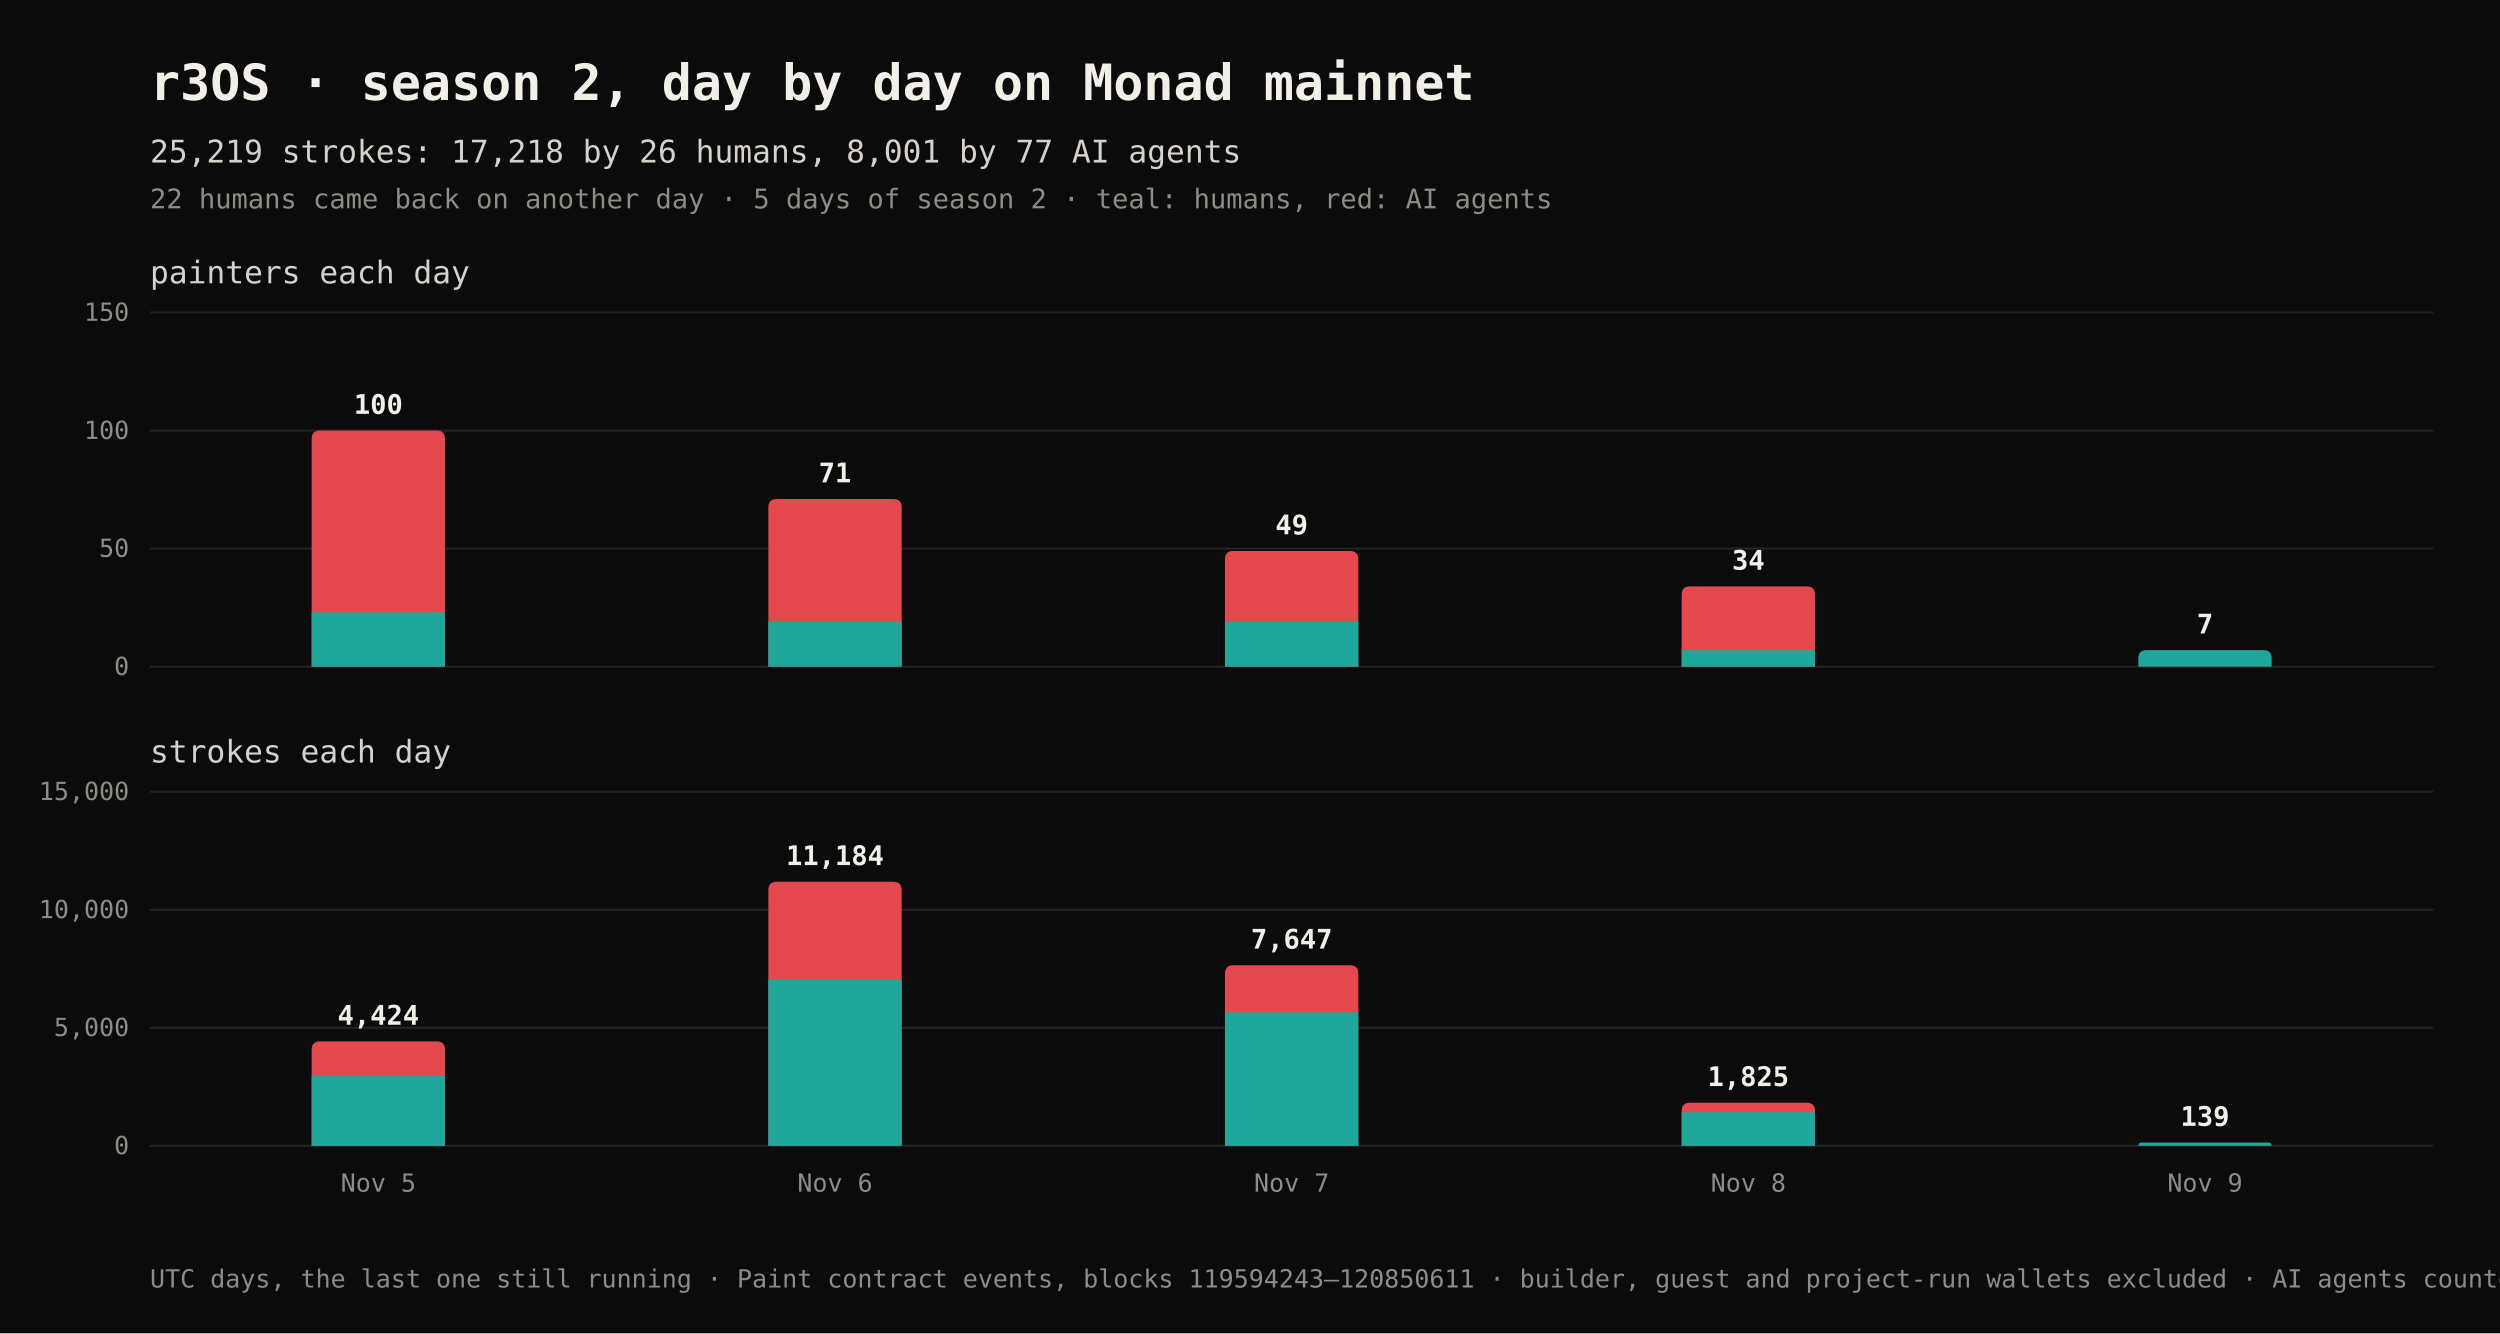
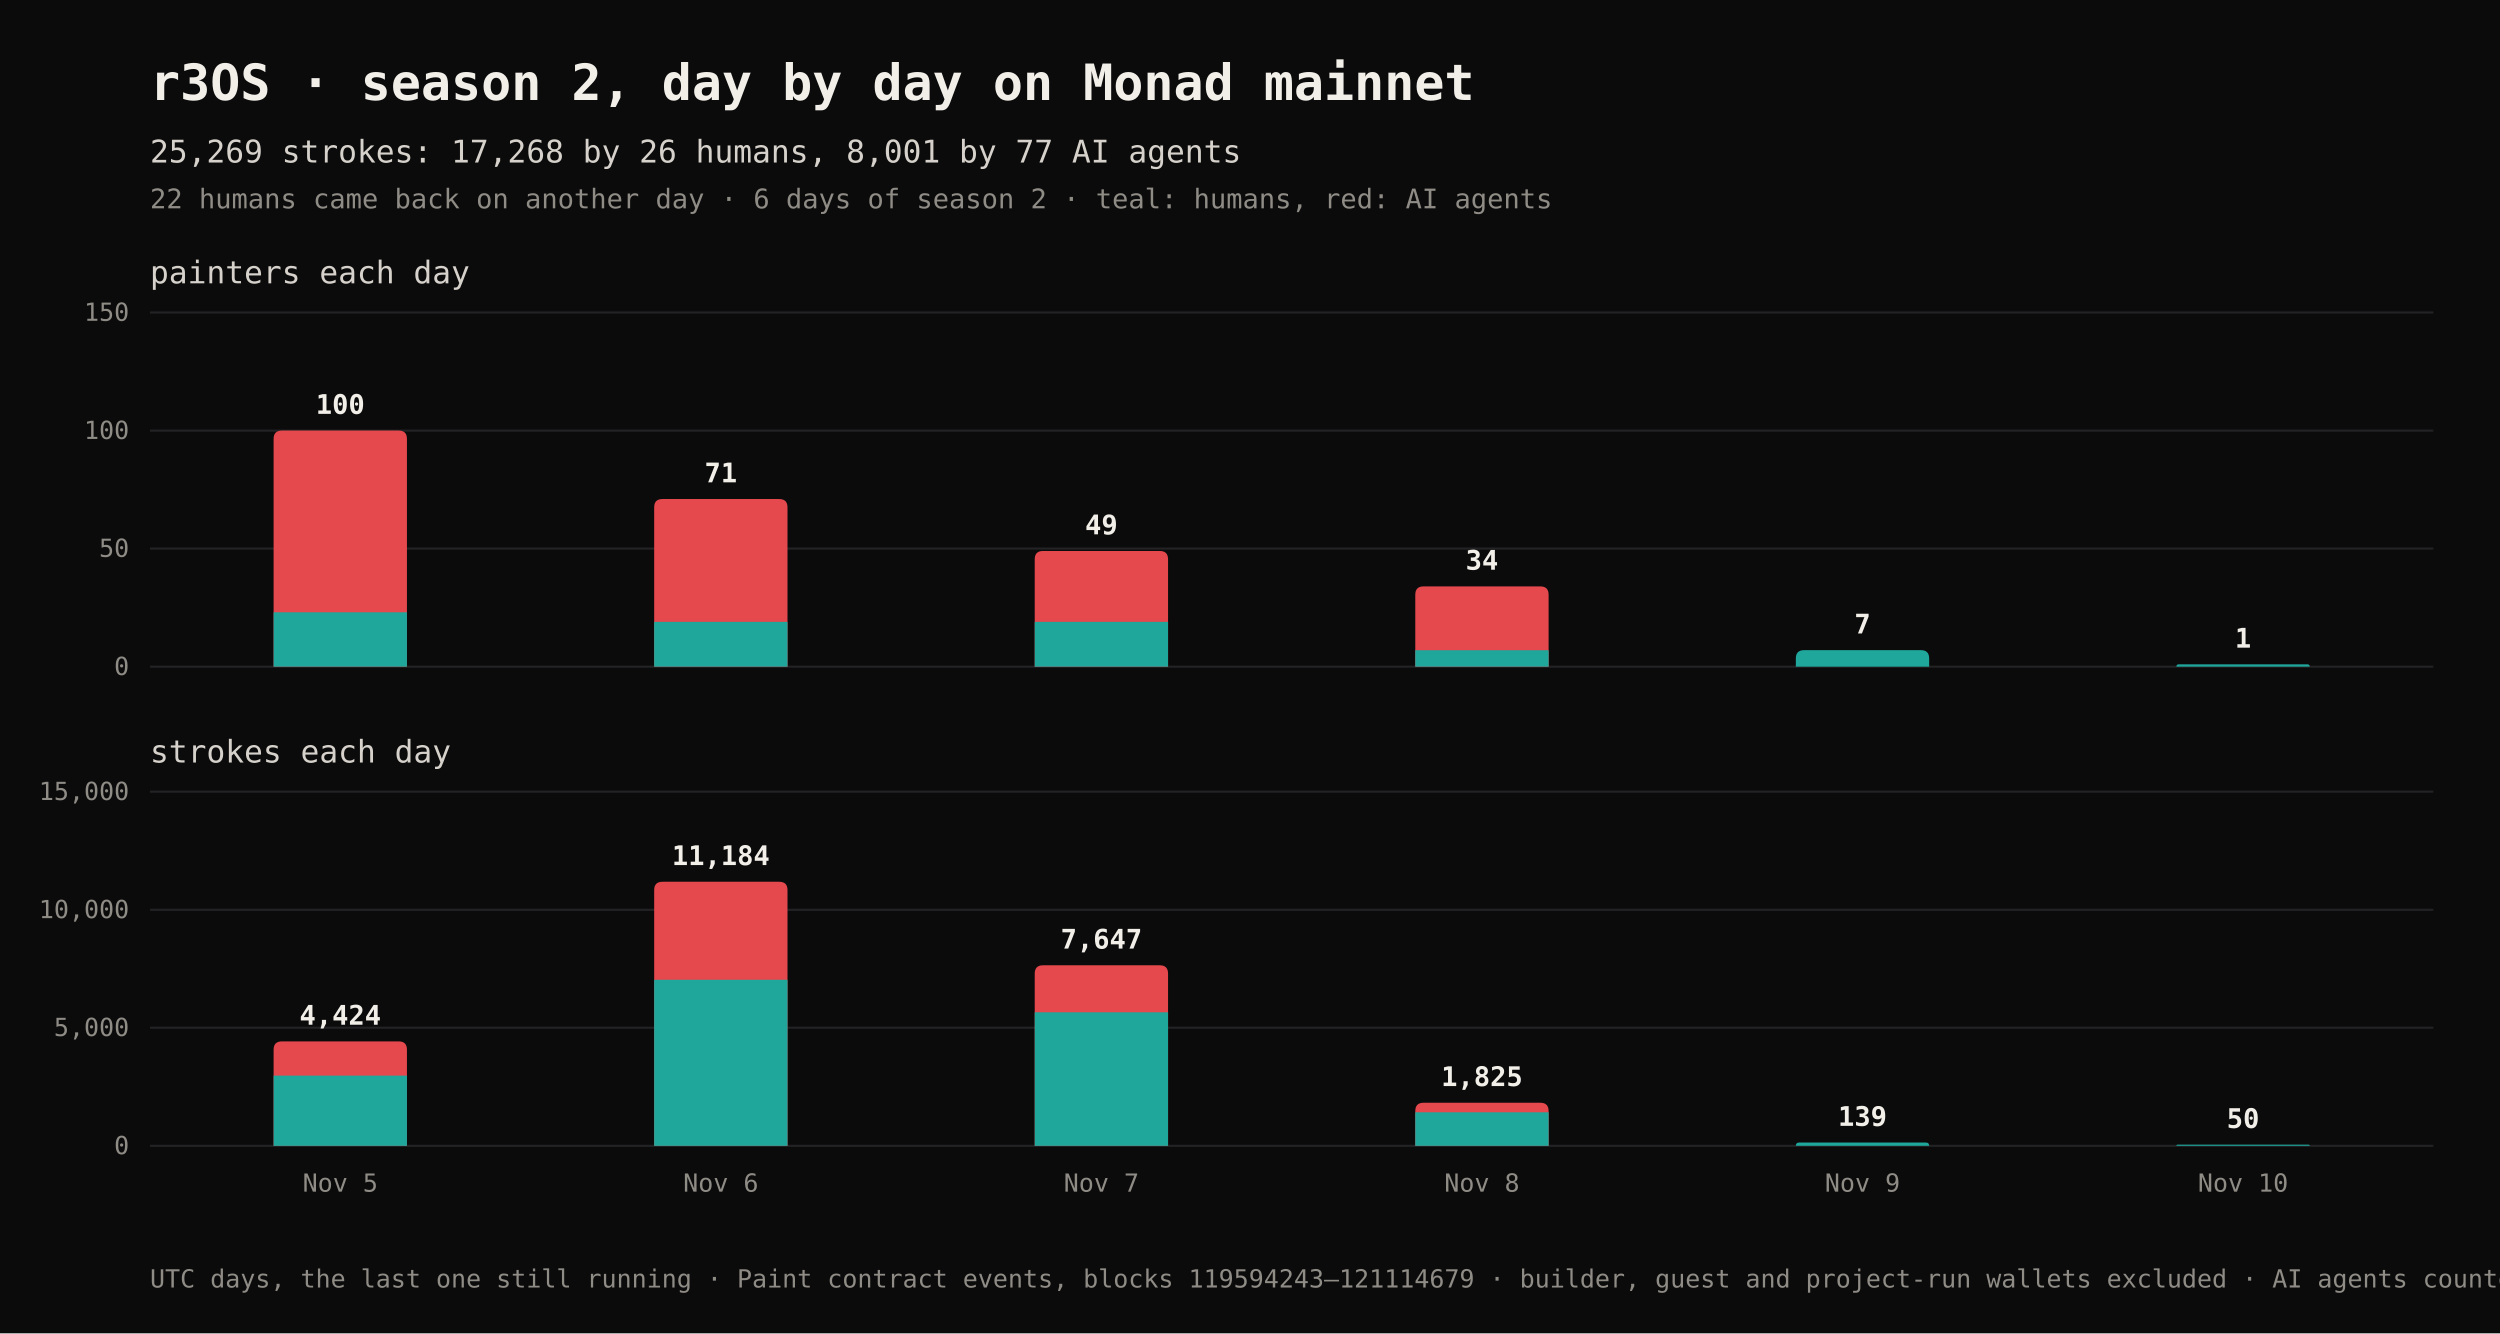
<svg xmlns="http://www.w3.org/2000/svg" width="1200" height="640" viewBox="0 0 1200 640" role="img" aria-labelledby="t d" font-family="'IBM Plex Mono', ui-monospace, SFMono-Regular, Menlo, Consolas, monospace">
  <rect width="1200" height="640" fill="#0b0b0c" />
  <text x="72" y="48" fill="#f2efe9" font-size="24" font-weight="700">r3OS · season 2, day by day on Monad mainnet</text>
-   <text x="72" y="78" fill="#d6d2cb" font-size="15">25,219 strokes: 17,218 by 26 humans, 8,001 by 77 AI agents</text>
-   <text x="72" y="100" fill="#8f8b85" font-size="13">22 humans came back on another day · 5 days of season 2 · teal: humans, red: AI agents</text>
+   <text x="72" y="78" fill="#d6d2cb" font-size="15">25,269 strokes: 17,268 by 26 humans, 8,001 by 77 AI agents</text>
+   <text x="72" y="100" fill="#8f8b85" font-size="13">22 humans came back on another day · 6 days of season 2 · teal: humans, red: AI agents</text>
  <text x="72" y="136" fill="#d6d2cb" font-size="15">painters each day</text>
  <line x1="72" x2="1168" y1="320.0" y2="320.0" stroke="#232326" stroke-width="1" />
  <text x="62" y="320.0" dy="4" text-anchor="end" fill="#8f8b85" font-size="12">0</text>
  <line x1="72" x2="1168" y1="263.3" y2="263.3" stroke="#232326" stroke-width="1" />
  <text x="62" y="263.3" dy="4" text-anchor="end" fill="#8f8b85" font-size="12">50</text>
  <line x1="72" x2="1168" y1="206.7" y2="206.7" stroke="#232326" stroke-width="1" />
  <text x="62" y="206.7" dy="4" text-anchor="end" fill="#8f8b85" font-size="12">100</text>
  <line x1="72" x2="1168" y1="150.0" y2="150.0" stroke="#232326" stroke-width="1" />
  <text x="62" y="150.0" dy="4" text-anchor="end" fill="#8f8b85" font-size="12">150</text>
-   <path d="M149.6,320V210.667Q149.6,206.667 153.6,206.667H209.6Q213.6,206.667 213.6,210.667V320Z" fill="#e5484d" />
-   <rect x="149.6" y="293.9" width="64" height="26.1" fill="#1fa79c" />
-   <text x="181.6" y="198.667" text-anchor="middle" fill="#f2efe9" font-size="13" font-weight="600">100</text>
-   <path d="M368.8,320V243.533Q368.8,239.533 372.8,239.533H428.8Q432.8,239.533 432.8,243.533V320Z" fill="#e5484d" />
-   <rect x="368.8" y="298.5" width="64" height="21.5" fill="#1fa79c" />
-   <text x="400.8" y="231.533" text-anchor="middle" fill="#f2efe9" font-size="13" font-weight="600">71</text>
-   <path d="M588,320V268.467Q588,264.467 592,264.467H648Q652,264.467 652,268.467V320Z" fill="#e5484d" />
-   <rect x="588" y="298.5" width="64" height="21.5" fill="#1fa79c" />
-   <text x="620" y="256.467" text-anchor="middle" fill="#f2efe9" font-size="13" font-weight="600">49</text>
-   <path d="M807.2,320V285.467Q807.2,281.467 811.2,281.467H867.2Q871.2,281.467 871.2,285.467V320Z" fill="#e5484d" />
-   <rect x="807.2" y="312.1" width="64" height="7.9" fill="#1fa79c" />
-   <text x="839.2" y="273.467" text-anchor="middle" fill="#f2efe9" font-size="13" font-weight="600">34</text>
-   <path d="M1026.4,320V316.067Q1026.4,312.067 1030.4,312.067H1086.4Q1090.4,312.067 1090.4,316.067V320Z" fill="#1fa79c" />
-   <text x="1058.4" y="304.067" text-anchor="middle" fill="#f2efe9" font-size="13" font-weight="600">7</text>
+   <path d="M131.333,320V210.667Q131.333,206.667 135.333,206.667H191.333Q195.333,206.667 195.333,210.667V320Z" fill="#e5484d" />
+   <rect x="131.333" y="293.9" width="64" height="26.1" fill="#1fa79c" />
+   <text x="163.333" y="198.667" text-anchor="middle" fill="#f2efe9" font-size="13" font-weight="600">100</text>
+   <path d="M314,320V243.533Q314,239.533 318,239.533H374Q378,239.533 378,243.533V320Z" fill="#e5484d" />
+   <rect x="314" y="298.5" width="64" height="21.5" fill="#1fa79c" />
+   <text x="346" y="231.533" text-anchor="middle" fill="#f2efe9" font-size="13" font-weight="600">71</text>
+   <path d="M496.667,320V268.467Q496.667,264.467 500.667,264.467H556.667Q560.667,264.467 560.667,268.467V320Z" fill="#e5484d" />
+   <rect x="496.667" y="298.5" width="64" height="21.5" fill="#1fa79c" />
+   <text x="528.667" y="256.467" text-anchor="middle" fill="#f2efe9" font-size="13" font-weight="600">49</text>
+   <path d="M679.333,320V285.467Q679.333,281.467 683.333,281.467H739.333Q743.333,281.467 743.333,285.467V320Z" fill="#e5484d" />
+   <rect x="679.333" y="312.1" width="64" height="7.9" fill="#1fa79c" />
+   <text x="711.333" y="273.467" text-anchor="middle" fill="#f2efe9" font-size="13" font-weight="600">34</text>
+   <path d="M862,320V316.067Q862,312.067 866,312.067H922Q926,312.067 926,316.067V320Z" fill="#1fa79c" />
+   <text x="894" y="304.067" text-anchor="middle" fill="#f2efe9" font-size="13" font-weight="600">7</text>
+   <path d="M1044.667,320V320Q1044.667,318.867 1045.8,318.867H1107.533Q1108.667,318.867 1108.667,320V320Z" fill="#1fa79c" />
+   <text x="1076.667" y="310.867" text-anchor="middle" fill="#f2efe9" font-size="13" font-weight="600">1</text>
  <text x="72" y="366" fill="#d6d2cb" font-size="15">strokes each day</text>
  <line x1="72" x2="1168" y1="550.0" y2="550.0" stroke="#232326" stroke-width="1" />
  <text x="62" y="550.0" dy="4" text-anchor="end" fill="#8f8b85" font-size="12">0</text>
  <line x1="72" x2="1168" y1="493.3" y2="493.3" stroke="#232326" stroke-width="1" />
  <text x="62" y="493.3" dy="4" text-anchor="end" fill="#8f8b85" font-size="12">5,000</text>
  <line x1="72" x2="1168" y1="436.7" y2="436.7" stroke="#232326" stroke-width="1" />
  <text x="62" y="436.7" dy="4" text-anchor="end" fill="#8f8b85" font-size="12">10,000</text>
  <line x1="72" x2="1168" y1="380.0" y2="380.0" stroke="#232326" stroke-width="1" />
  <text x="62" y="380.0" dy="4" text-anchor="end" fill="#8f8b85" font-size="12">15,000</text>
-   <path d="M149.6,550V503.861Q149.6,499.861 153.6,499.861H209.6Q213.6,499.861 213.6,503.861V550Z" fill="#e5484d" />
-   <rect x="149.6" y="516.3" width="64" height="33.7" fill="#1fa79c" />
-   <text x="181.6" y="491.861" text-anchor="middle" fill="#f2efe9" font-size="13" font-weight="600">4,424</text>
-   <text x="181.6" y="572" text-anchor="middle" fill="#8f8b85" font-size="12">Nov 5</text>
-   <path d="M368.8,550V427.248Q368.8,423.248 372.8,423.248H428.8Q432.8,423.248 432.8,427.248V550Z" fill="#e5484d" />
-   <rect x="368.8" y="470.3" width="64" height="79.7" fill="#1fa79c" />
-   <text x="400.8" y="415.248" text-anchor="middle" fill="#f2efe9" font-size="13" font-weight="600">11,184</text>
-   <text x="400.8" y="572" text-anchor="middle" fill="#8f8b85" font-size="12">Nov 6</text>
-   <path d="M588,550V467.334Q588,463.334 592,463.334H648Q652,463.334 652,467.334V550Z" fill="#e5484d" />
-   <rect x="588" y="485.9" width="64" height="64.1" fill="#1fa79c" />
-   <text x="620" y="455.334" text-anchor="middle" fill="#f2efe9" font-size="13" font-weight="600">7,647</text>
-   <text x="620" y="572" text-anchor="middle" fill="#8f8b85" font-size="12">Nov 7</text>
-   <path d="M807.2,550V533.317Q807.2,529.317 811.2,529.317H867.2Q871.2,529.317 871.2,533.317V550Z" fill="#e5484d" />
-   <rect x="807.2" y="533.9" width="64" height="16.1" fill="#1fa79c" />
-   <text x="839.2" y="521.317" text-anchor="middle" fill="#f2efe9" font-size="13" font-weight="600">1,825</text>
-   <text x="839.2" y="572" text-anchor="middle" fill="#8f8b85" font-size="12">Nov 8</text>
-   <path d="M1026.4,550V550Q1026.4,548.425 1027.975,548.425H1088.825Q1090.4,548.425 1090.4,550V550Z" fill="#1fa79c" />
-   <text x="1058.4" y="540.425" text-anchor="middle" fill="#f2efe9" font-size="13" font-weight="600">139</text>
-   <text x="1058.4" y="572" text-anchor="middle" fill="#8f8b85" font-size="12">Nov 9</text>
-   <text x="72" y="618" fill="#8f8b85" font-size="12">UTC days, the last one still running · Paint contract events, blocks 119594243–120850611 · builder, guest and project-run wallets excluded · AI agents counted</text>
+   <path d="M131.333,550V503.861Q131.333,499.861 135.333,499.861H191.333Q195.333,499.861 195.333,503.861V550Z" fill="#e5484d" />
+   <rect x="131.333" y="516.3" width="64" height="33.7" fill="#1fa79c" />
+   <text x="163.333" y="491.861" text-anchor="middle" fill="#f2efe9" font-size="13" font-weight="600">4,424</text>
+   <text x="163.333" y="572" text-anchor="middle" fill="#8f8b85" font-size="12">Nov 5</text>
+   <path d="M314,550V427.248Q314,423.248 318,423.248H374Q378,423.248 378,427.248V550Z" fill="#e5484d" />
+   <rect x="314" y="470.3" width="64" height="79.7" fill="#1fa79c" />
+   <text x="346" y="415.248" text-anchor="middle" fill="#f2efe9" font-size="13" font-weight="600">11,184</text>
+   <text x="346" y="572" text-anchor="middle" fill="#8f8b85" font-size="12">Nov 6</text>
+   <path d="M496.667,550V467.334Q496.667,463.334 500.667,463.334H556.667Q560.667,463.334 560.667,467.334V550Z" fill="#e5484d" />
+   <rect x="496.667" y="485.9" width="64" height="64.1" fill="#1fa79c" />
+   <text x="528.667" y="455.334" text-anchor="middle" fill="#f2efe9" font-size="13" font-weight="600">7,647</text>
+   <text x="528.667" y="572" text-anchor="middle" fill="#8f8b85" font-size="12">Nov 7</text>
+   <path d="M679.333,550V533.317Q679.333,529.317 683.333,529.317H739.333Q743.333,529.317 743.333,533.317V550Z" fill="#e5484d" />
+   <rect x="679.333" y="533.9" width="64" height="16.1" fill="#1fa79c" />
+   <text x="711.333" y="521.317" text-anchor="middle" fill="#f2efe9" font-size="13" font-weight="600">1,825</text>
+   <text x="711.333" y="572" text-anchor="middle" fill="#8f8b85" font-size="12">Nov 8</text>
+   <path d="M862,550V550Q862,548.425 863.575,548.425H924.425Q926,548.425 926,550V550Z" fill="#1fa79c" />
+   <text x="894" y="540.425" text-anchor="middle" fill="#f2efe9" font-size="13" font-weight="600">139</text>
+   <text x="894" y="572" text-anchor="middle" fill="#8f8b85" font-size="12">Nov 9</text>
+   <path d="M1044.667,550V550Q1044.667,549.433 1045.233,549.433H1108.1Q1108.667,549.433 1108.667,550V550Z" fill="#1fa79c" />
+   <text x="1076.667" y="541.433" text-anchor="middle" fill="#f2efe9" font-size="13" font-weight="600">50</text>
+   <text x="1076.667" y="572" text-anchor="middle" fill="#8f8b85" font-size="12">Nov 10</text>
+   <text x="72" y="618" fill="#8f8b85" font-size="12">UTC days, the last one still running · Paint contract events, blocks 119594243–121114679 · builder, guest and project-run wallets excluded · AI agents counted</text>
</svg>
